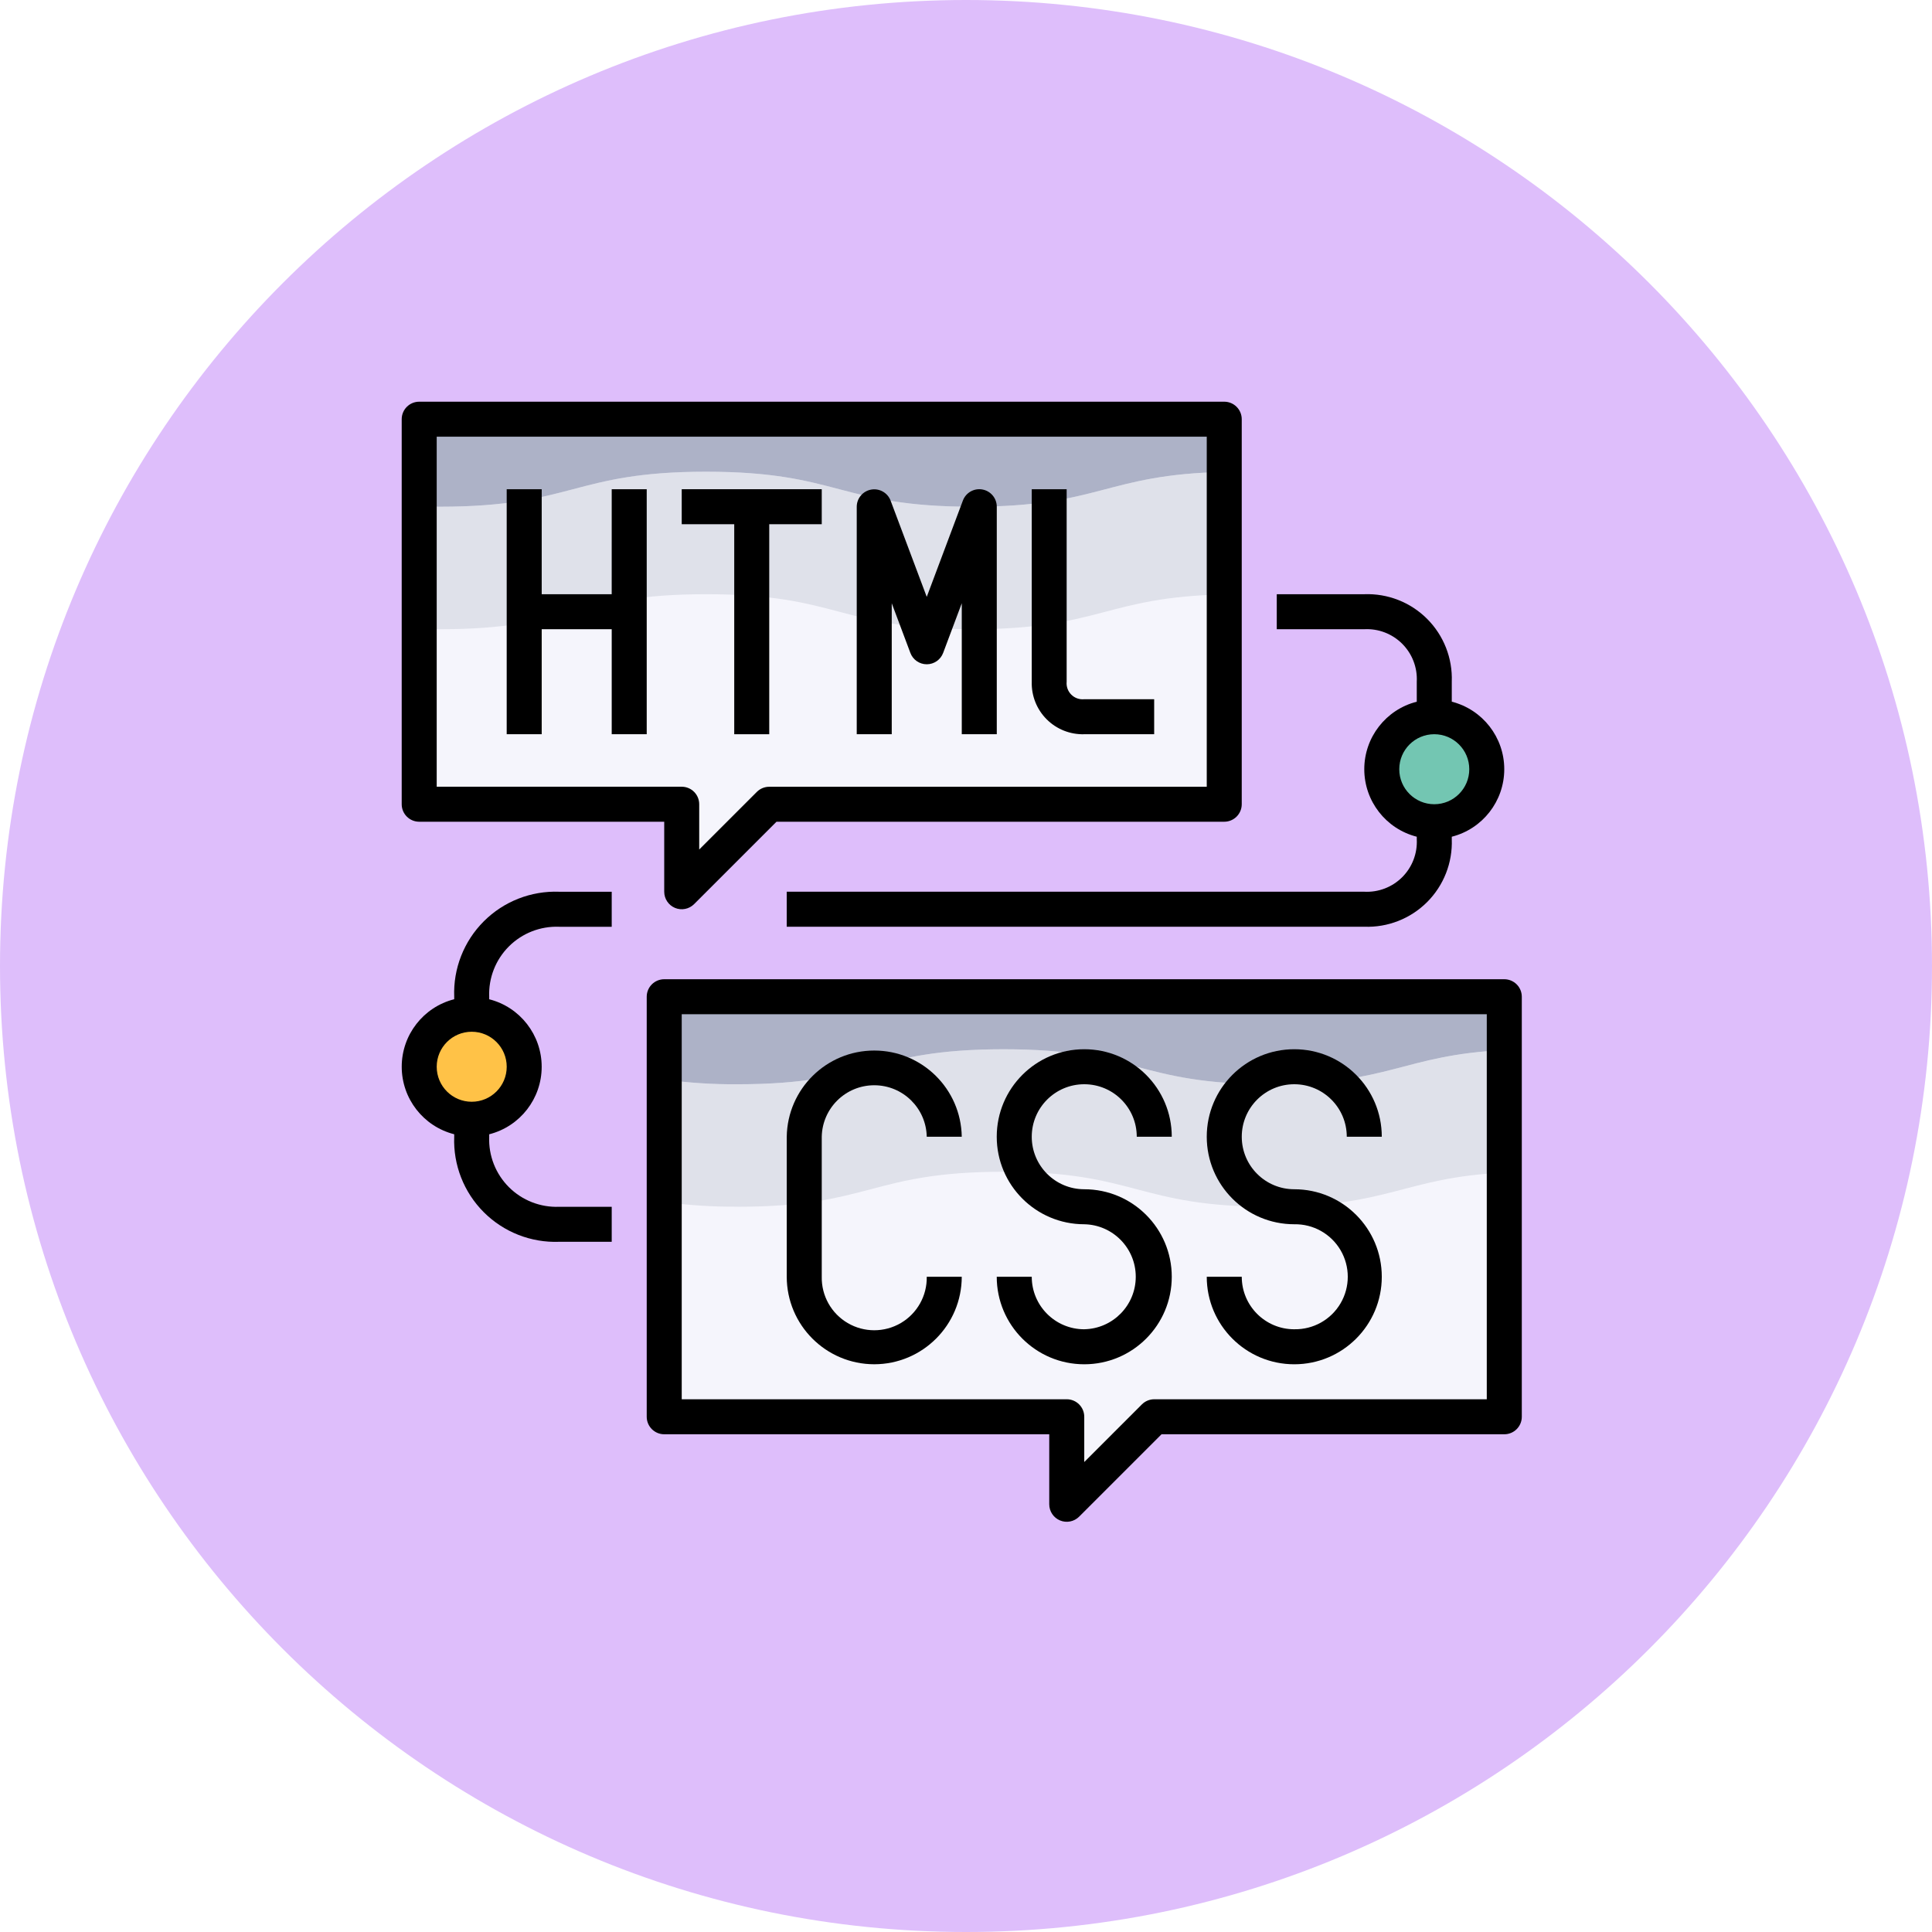
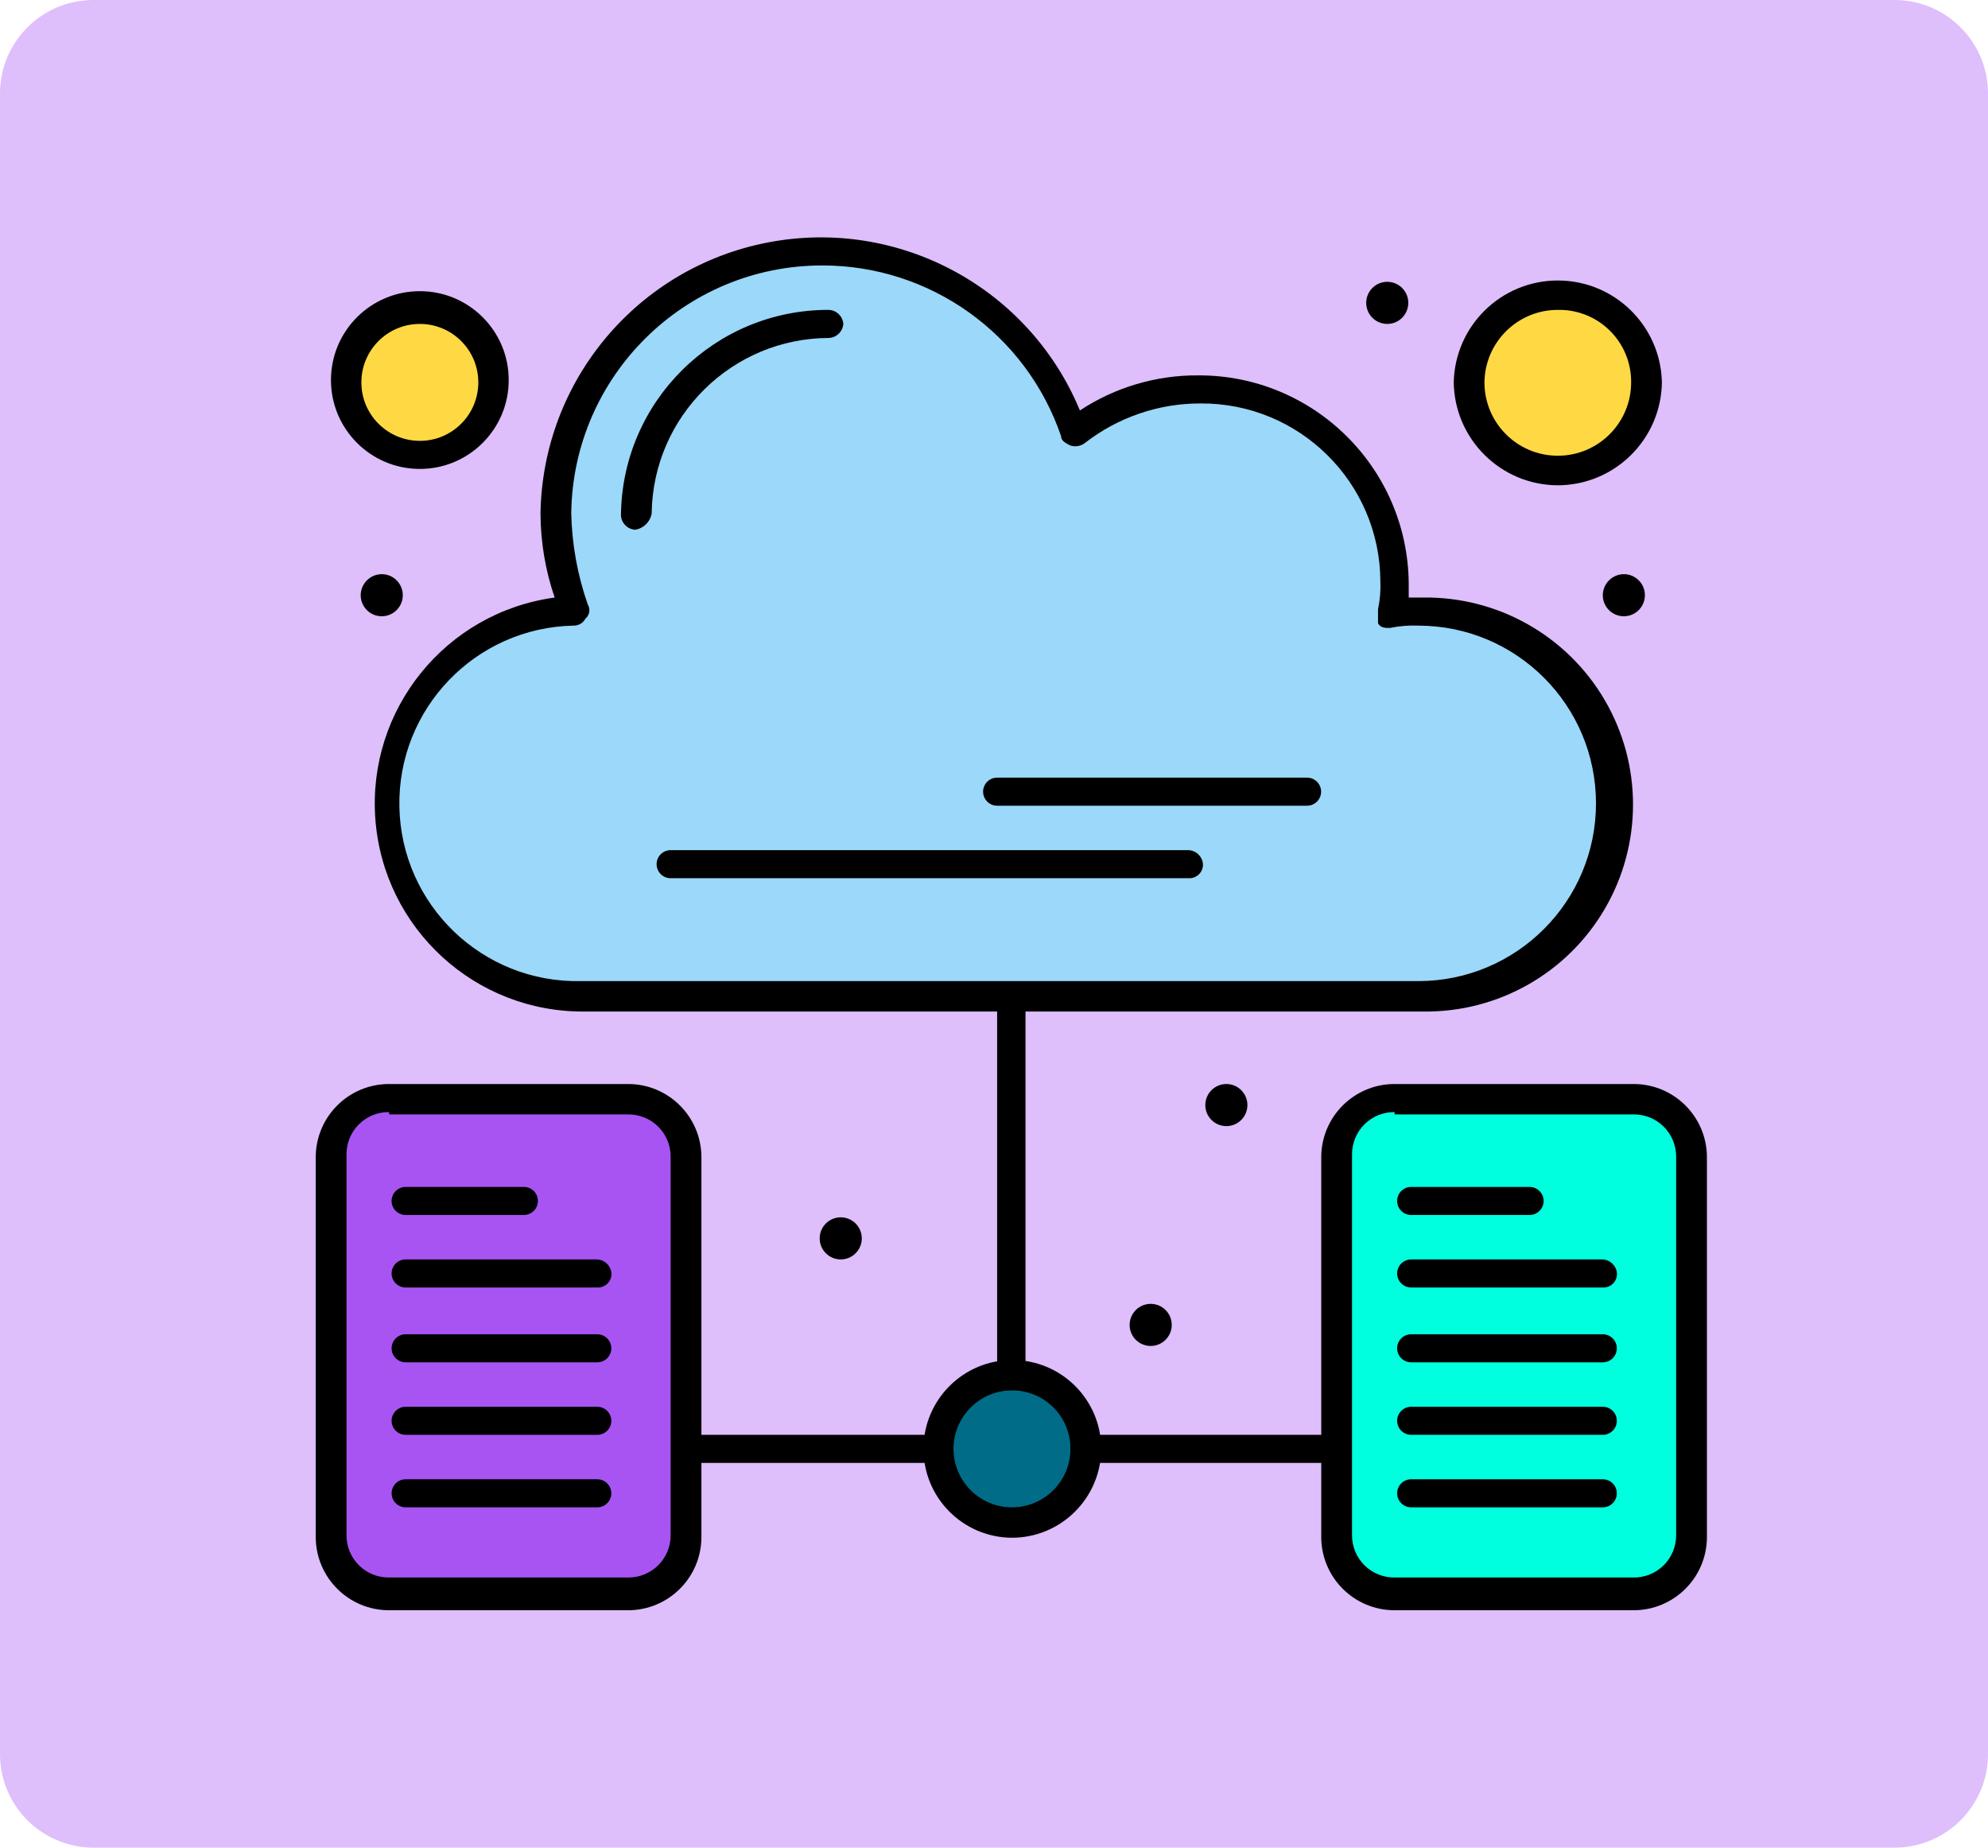
- <svg xmlns="http://www.w3.org/2000/svg" width="101" height="101" viewBox="0 0 101 101">
-   <g id="_26" data-name="26" transform="translate(-332 -3223)">
-     <circle id="Elipse_11604" data-name="Elipse 11604" cx="50.5" cy="50.5" r="50.5" transform="translate(332 3223)" fill="#debefb" />
-     <g id="_40-Coding" data-name="40-Coding" transform="translate(353 3244)">
-       <circle id="Elipse_11602" data-name="Elipse 11602" cx="2.751" cy="2.751" r="2.751" transform="translate(51.481 16.112)" fill="#73c6b2" />
-       <circle id="Elipse_11603" data-name="Elipse 11603" cx="2.751" cy="2.751" r="2.751" transform="translate(1.179 31.831)" fill="#ffc247" />
-       <path id="Trazado_877274" data-name="Trazado 877274" d="M43.086,1V21.128H19.3L14.724,25.7V21.128H1V1Z" transform="translate(-0.085 -0.085)" fill="#f5f5fc" />
-       <path id="Trazado_877275" data-name="Trazado 877275" d="M58.916,34V55.958h-18.3l-4.575,4.575V55.958H15V34Z" transform="translate(-1.276 -2.893)" fill="#f5f5fc" />
-       <path id="Trazado_877276" data-name="Trazado 877276" d="M2.093,12.234c6.953,0,6.953-1.83,13.907-1.83s6.953,1.83,13.907,1.83c6.7,0,6.963-1.692,13.179-1.818v-6.4C36.87,4.138,36.6,5.83,29.911,5.83,22.958,5.83,22.958,4,16,4S9.046,5.83,2.092,5.83c-.39,0-.744-.009-1.092-.02v6.4C1.349,12.225,1.7,12.234,2.093,12.234Z" transform="translate(-0.085 -0.34)" fill="#dfe1ea" />
-       <path id="Trazado_877277" data-name="Trazado 877277" d="M16,3.745c6.959,0,6.959,1.83,13.912,1.83,6.691,0,6.959-1.692,13.175-1.818V1H1V5.554c.349.011.7.02,1.093.02C9.046,5.575,9.046,3.745,16,3.745Z" transform="translate(-0.085 -0.085)" fill="#adb2c7" />
-       <path id="Trazado_877278" data-name="Trazado 877278" d="M18.843,45.234c6.953,0,6.953-1.83,13.907-1.83s6.953,1.83,13.907,1.83c6.351,0,6.918-1.522,12.264-1.787v-6.4C53.569,37.307,53,38.83,46.656,38.83,39.7,38.83,39.7,37,32.749,37S25.8,38.83,18.843,38.83A26.523,26.523,0,0,1,15,38.583v6.4a26.523,26.523,0,0,0,3.843.247Z" transform="translate(-1.276 -3.148)" fill="#dfe1ea" />
-       <path id="Trazado_877279" data-name="Trazado 877279" d="M32.744,36.745c6.953,0,6.953,1.83,13.907,1.83,6.351,0,6.918-1.522,12.264-1.787V34H15v4.328a26.523,26.523,0,0,0,3.843.247C25.791,38.575,25.791,36.745,32.744,36.745Z" transform="translate(-1.276 -2.893)" fill="#adb2c7" />
-       <path id="Trazado_877280" data-name="Trazado 877280" d="M11.489,10.489H7.83V5H6V17.809H7.83V12.319h3.66v5.489h1.83V5h-1.83Z" transform="translate(-0.511 -0.425)" />
-       <path id="Trazado_877281" data-name="Trazado 877281" d="M18.745,17.809h1.83V6.83h2.745V5H16V6.83h2.745Z" transform="translate(-1.361 -0.425)" />
-       <path id="Trazado_877282" data-name="Trazado 877282" d="M27.83,10.961l.973,2.595a.915.915,0,0,0,1.715,0l.973-2.595v6.848h1.83V5.915a.915.915,0,0,0-1.772-.321L29.66,10.628,27.772,5.6A.915.915,0,0,0,26,5.915V17.809h1.83Z" transform="translate(-2.212 -0.425)" />
-       <path id="Trazado_877283" data-name="Trazado 877283" d="M38.745,17.809H42.4v-1.83h-3.66a.837.837,0,0,1-.915-.915V5H36V15.064a2.668,2.668,0,0,0,2.745,2.745Z" transform="translate(-3.063 -0.425)" />
-       <path id="Trazado_877284" data-name="Trazado 877284" d="M.915,21.958H13.724v3.66a.915.915,0,0,0,1.562.647l4.307-4.307H43a.915.915,0,0,0,.915-.915V.915A.915.915,0,0,0,43,0H.915A.915.915,0,0,0,0,.915V21.043a.915.915,0,0,0,.915.915ZM1.83,1.83H42.086v18.3H19.213a.915.915,0,0,0-.647.268l-3.013,3.013V21.043a.915.915,0,0,0-.915-.915H1.83Z" transform="translate(0)" />
-       <path id="Trazado_877285" data-name="Trazado 877285" d="M58.831,33H14.915a.915.915,0,0,0-.915.915V55.873a.915.915,0,0,0,.915.915H35.043v3.66a.915.915,0,0,0,1.562.647l4.307-4.307h17.92a.915.915,0,0,0,.915-.915V33.915A.915.915,0,0,0,58.831,33Zm-.915,21.958H40.533a.915.915,0,0,0-.647.268l-3.013,3.013V55.873a.915.915,0,0,0-.915-.915H15.83V34.83H57.916Z" transform="translate(-1.191 -2.808)" />
-       <path id="Trazado_877286" data-name="Trazado 877286" d="M50.575,51.639a2.745,2.745,0,0,1-2.745-2.745H46a4.575,4.575,0,1,0,4.575-4.575,2.745,2.745,0,1,1,2.745-2.745h1.83a4.575,4.575,0,1,0-4.575,4.575,2.745,2.745,0,1,1,0,5.489Z" transform="translate(-3.914 -3.148)" />
-       <path id="Trazado_877287" data-name="Trazado 877287" d="M38.575,51.639a2.745,2.745,0,0,1-2.745-2.745H34a4.575,4.575,0,1,0,4.575-4.575,2.745,2.745,0,1,1,2.745-2.745h1.83a4.575,4.575,0,1,0-4.575,4.575,2.745,2.745,0,0,1,0,5.489Z" transform="translate(-2.893 -3.148)" />
-       <path id="Trazado_877288" data-name="Trazado 877288" d="M26.575,53.468a4.58,4.58,0,0,0,4.575-4.575h-1.83a2.745,2.745,0,1,1-5.489,0V41.575a2.745,2.745,0,0,1,5.489,0h1.83a4.575,4.575,0,0,0-9.149,0v7.319A4.58,4.58,0,0,0,26.575,53.468Z" transform="translate(-1.872 -3.148)" />
-       <path id="Trazado_877289" data-name="Trazado 877289" d="M54.937,15.574v1.045a3.642,3.642,0,0,0,0,7.059v.13a2.61,2.61,0,0,1-2.745,2.745H22v1.83H52.192a4.411,4.411,0,0,0,4.575-4.575v-.13a3.642,3.642,0,0,0,0-7.059V15.574A4.411,4.411,0,0,0,52.192,11H47.618v1.83h4.569a2.611,2.611,0,0,1,2.75,2.745Zm2.745,4.575a1.83,1.83,0,1,1-1.83-1.83A1.83,1.83,0,0,1,57.682,20.149Z" transform="translate(-1.872 -0.936)" />
-       <path id="Trazado_877290" data-name="Trazado 877290" d="M2.745,33.489v.13a3.642,3.642,0,0,0,0,7.059v.13A5.293,5.293,0,0,0,8.234,46.3h2.745v-1.83H8.234a3.522,3.522,0,0,1-3.66-3.66v-.13a3.642,3.642,0,0,0,0-7.059v-.13a3.522,3.522,0,0,1,3.66-3.66h2.745V28H8.234a5.293,5.293,0,0,0-5.489,5.489Zm2.745,3.66a1.83,1.83,0,1,1-1.83-1.83A1.83,1.83,0,0,1,5.49,37.149Z" transform="translate(0 -2.382)" />
+ <svg xmlns="http://www.w3.org/2000/svg" width="85" height="79" viewBox="0 0 85 79">
+   <defs>
+     <clipPath id="clip-path">
+       <rect id="Rectángulo_404168" data-name="Rectángulo 404168" width="59.481" height="58.7" transform="translate(0 0)" fill="none" />
+     </clipPath>
+   </defs>
+   <g id="_26" data-name="26" transform="translate(-180 -760)">
+     <g id="Grupo_1103705" data-name="Grupo 1103705">
+       <rect id="Rectángulo_404167" data-name="Rectángulo 404167" width="85" height="79" rx="4" transform="translate(180 760)" fill="#debefb" />
+       <g id="Grupo_1103604" data-name="Grupo 1103604" transform="translate(193.5 770.15)">
+         <g id="Grupo_1103603" data-name="Grupo 1103603" clip-path="url(#clip-path)">
+           <path id="Trazado_886653" data-name="Trazado 886653" d="M53.108,2.4a3.8,3.8,0,1,1-3.844,3.8,3.822,3.822,0,0,1,3.844-3.8" fill="#fed943" />
+           <path id="Trazado_886654" data-name="Trazado 886654" d="M4.451,3.1A3.1,3.1,0,1,1,1.314,6.2,3.119,3.119,0,0,1,4.451,3.1" fill="#fed943" />
+           <path id="Trazado_886655" data-name="Trazado 886655" d="M29.74,48.7A3.1,3.1,0,1,1,26.6,51.8a3.119,3.119,0,0,1,3.136-3.1" fill="#006c87" />
+           <path id="Trazado_886656" data-name="Trazado 886656" d="M58.874,39.3V55.6a2.489,2.489,0,0,1-2.528,2.5H46.128A2.489,2.489,0,0,1,43.6,55.6V39.3a2.489,2.489,0,0,1,2.528-2.5H56.346a2.489,2.489,0,0,1,2.528,2.5" fill="#00ffdf" />
+           <path id="Trazado_886657" data-name="Trazado 886657" d="M15.882,51.8v3.8a2.49,2.49,0,0,1-2.529,2.5H3.136A2.49,2.49,0,0,1,.607,55.6V39.3a2.49,2.49,0,0,1,2.529-2.5H13.353a2.49,2.49,0,0,1,2.529,2.5Z" fill="#a854f3" />
+           <path id="Trazado_886658" data-name="Trazado 886658" d="M47.342,15.9a8.3,8.3,0,1,1,0,16.6H11.532a8.3,8.3,0,0,1-.4-16.6,11.378,11.378,0,0,1-.808-4.1A11.246,11.246,0,0,1,21.648.6,11.443,11.443,0,0,1,32.472,8.4,8.429,8.429,0,0,1,46.23,14.8a5.584,5.584,0,0,1-.1,1.3,4.439,4.439,0,0,1,1.214-.2" fill="#9bd8f9" />
+           <path id="Trazado_886659" data-name="Trazado 886659" d="M55.94,14.4a.9.9,0,1,1-.91.9.906.906,0,0,1,.91-.9" />
+           <path id="Trazado_886660" data-name="Trazado 886660" d="M45.825,1.9a.9.9,0,1,1-.911.9.9.9,0,0,1,.911-.9" />
+           <path id="Trazado_886661" data-name="Trazado 886661" d="M38.946,36.2a.9.9,0,1,1-.911.9.9.9,0,0,1,.911-.9" />
+           <path id="Trazado_886662" data-name="Trazado 886662" d="M35.709,45.6a.9.9,0,1,1-.91.9.9.9,0,0,1,.91-.9" />
+           <path id="Trazado_886663" data-name="Trazado 886663" d="M22.457,41.9a.9.9,0,1,1-.91.9.9.9,0,0,1,.91-.9" />
+           <path id="Trazado_886664" data-name="Trazado 886664" d="M2.832,14.4a.9.9,0,1,1-.91.9.906.906,0,0,1,.91-.9" />
+           <path id="Trazado_886665" data-name="Trazado 886665" d="M47.341,33.1H11.532a8.891,8.891,0,0,1-1.316-17.7,11.213,11.213,0,0,1-.606-3.6A11.989,11.989,0,0,1,32.673,7.4a9.078,9.078,0,0,1,5.059-1.5,8.972,8.972,0,0,1,9,8.9v.6h.606a8.851,8.851,0,1,1,0,17.7M21.647,1.2A10.733,10.733,0,0,0,10.924,11.8a12.691,12.691,0,0,0,.708,3.9.467.467,0,0,1-.1.6.558.558,0,0,1-.506.3,7.6,7.6,0,0,0,.3,15.2H47.139a7.6,7.6,0,1,0,0-15.2,4.941,4.941,0,0,0-1.214.1c-.2,0-.4,0-.505-.2v-.6a4.814,4.814,0,0,0,.1-1.2,7.642,7.642,0,0,0-7.688-7.6,8.029,8.029,0,0,0-4.956,1.7.678.678,0,0,1-.608.1c-.2-.1-.4-.2-.4-.4A10.779,10.779,0,0,0,21.647,1.2" />
+           <path id="Trazado_886666" data-name="Trazado 886666" d="M13.656,12.5a.648.648,0,0,1-.606-.6,8.863,8.863,0,0,1,8.9-8.8.648.648,0,0,1,.607.6.649.649,0,0,1-.607.6,7.6,7.6,0,0,0-7.587,7.5.847.847,0,0,1-.708.7" />
+           <path id="Trazado_886667" data-name="Trazado 886667" d="M13.353,58.7H3.136A3.135,3.135,0,0,1,0,55.6V39.3a3.133,3.133,0,0,1,3.136-3.1H13.353a3.134,3.134,0,0,1,3.137,3.1V55.6a3.135,3.135,0,0,1-3.137,3.1M3.136,37.4a1.8,1.8,0,0,0-1.821,1.8V55.5a1.8,1.8,0,0,0,1.821,1.8H13.353a1.8,1.8,0,0,0,1.821-1.8V39.3a1.8,1.8,0,0,0-1.821-1.8H3.136Z" />
+           <path id="Trazado_886668" data-name="Trazado 886668" d="M8.9,41.8H3.843a.6.6,0,1,1,0-1.2H8.9a.6.6,0,1,1,0,1.2" />
+           <path id="Trazado_886669" data-name="Trazado 886669" d="M12.038,44.9H3.844a.6.6,0,1,1,0-1.2h8.194a.648.648,0,0,1,.606.6.579.579,0,0,1-.606.6" />
+           <path id="Trazado_886670" data-name="Trazado 886670" d="M12.038,48.1H3.844a.6.6,0,1,1,0-1.2h8.194a.6.6,0,1,1,0,1.2" />
+           <path id="Trazado_886671" data-name="Trazado 886671" d="M12.038,51.2H3.844a.6.6,0,1,1,0-1.2h8.194a.6.6,0,1,1,0,1.2" />
+           <path id="Trazado_886672" data-name="Trazado 886672" d="M12.038,54.3H3.844a.6.6,0,1,1,0-1.2h8.194a.6.6,0,1,1,0,1.2" />
+           <path id="Trazado_886673" data-name="Trazado 886673" d="M56.346,58.7H46.128a3.135,3.135,0,0,1-3.136-3.1V39.3a3.133,3.133,0,0,1,3.136-3.1H56.346a3.133,3.133,0,0,1,3.136,3.1V55.6a3.135,3.135,0,0,1-3.136,3.1M46.128,37.4a1.8,1.8,0,0,0-1.82,1.8V55.5a1.8,1.8,0,0,0,1.82,1.8H56.346a1.8,1.8,0,0,0,1.82-1.8V39.3a1.8,1.8,0,0,0-1.82-1.8H46.128Z" />
+           <path id="Trazado_886674" data-name="Trazado 886674" d="M51.9,41.8H46.837a.6.6,0,1,1,0-1.2H51.9a.6.6,0,1,1,0,1.2" />
+           <path id="Trazado_886675" data-name="Trazado 886675" d="M55.03,44.9H46.837a.6.6,0,1,1,0-1.2H55.03a.649.649,0,0,1,.607.6.579.579,0,0,1-.607.6" />
+           <path id="Trazado_886676" data-name="Trazado 886676" d="M55.03,48.1H46.837a.6.6,0,1,1,0-1.2H55.03a.6.6,0,1,1,0,1.2" />
+           <path id="Trazado_886677" data-name="Trazado 886677" d="M55.03,51.2H46.837a.6.6,0,1,1,0-1.2H55.03a.6.6,0,1,1,0,1.2" />
+           <path id="Trazado_886678" data-name="Trazado 886678" d="M55.03,54.3H46.837a.6.6,0,1,1,0-1.2H55.03a.6.6,0,1,1,0,1.2" />
+           <path id="Trazado_886679" data-name="Trazado 886679" d="M29.74,55.6a3.8,3.8,0,1,1,3.845-3.8,3.821,3.821,0,0,1-3.845,3.8m0-6.3a2.5,2.5,0,1,0,2.529,2.5,2.489,2.489,0,0,0-2.529-2.5" />
+           <path id="Trazado_886680" data-name="Trazado 886680" d="M43.7,52.4H32.877a.6.6,0,1,1,0-1.2H43.6a.649.649,0,0,1,.607.6.468.468,0,0,1-.506.6" />
+           <path id="Trazado_886681" data-name="Trazado 886681" d="M26.6,52.4H15.882a.6.6,0,1,1,0-1.2H26.6a.649.649,0,0,1,.608.6.579.579,0,0,1-.608.6" />
+           <path id="Trazado_886682" data-name="Trazado 886682" d="M29.74,49.3a.648.648,0,0,1-.606-.6V32.4a.607.607,0,0,1,1.213,0V48.7a.649.649,0,0,1-.607.6" />
+           <path id="Trazado_886683" data-name="Trazado 886683" d="M53.108,10.6a4.465,4.465,0,0,1-4.451-4.4,4.451,4.451,0,0,1,8.9,0,4.465,4.465,0,0,1-4.451,4.4m0-7.5a3.134,3.134,0,0,0-3.136,3.1,3.136,3.136,0,0,0,6.272,0,3.07,3.07,0,0,0-3.136-3.1" />
+           <path id="Trazado_886684" data-name="Trazado 886684" d="M4.451,9.9a3.8,3.8,0,1,1,0-7.6,3.8,3.8,0,1,1,0,7.6m0-6.2a2.5,2.5,0,1,0,0,5,2.5,2.5,0,1,0,0-5" />
+           <path id="Trazado_886685" data-name="Trazado 886685" d="M37.327,27.4H15.174a.6.6,0,1,1,0-1.2H37.327a.649.649,0,0,1,.607.6.579.579,0,0,1-.607.6" />
+           <path id="Trazado_886686" data-name="Trazado 886686" d="M42.386,24.3H29.134a.6.6,0,1,1,0-1.2H42.386a.6.6,0,1,1,0,1.2" />
+         </g>
+       </g>
    </g>
  </g>
</svg>
